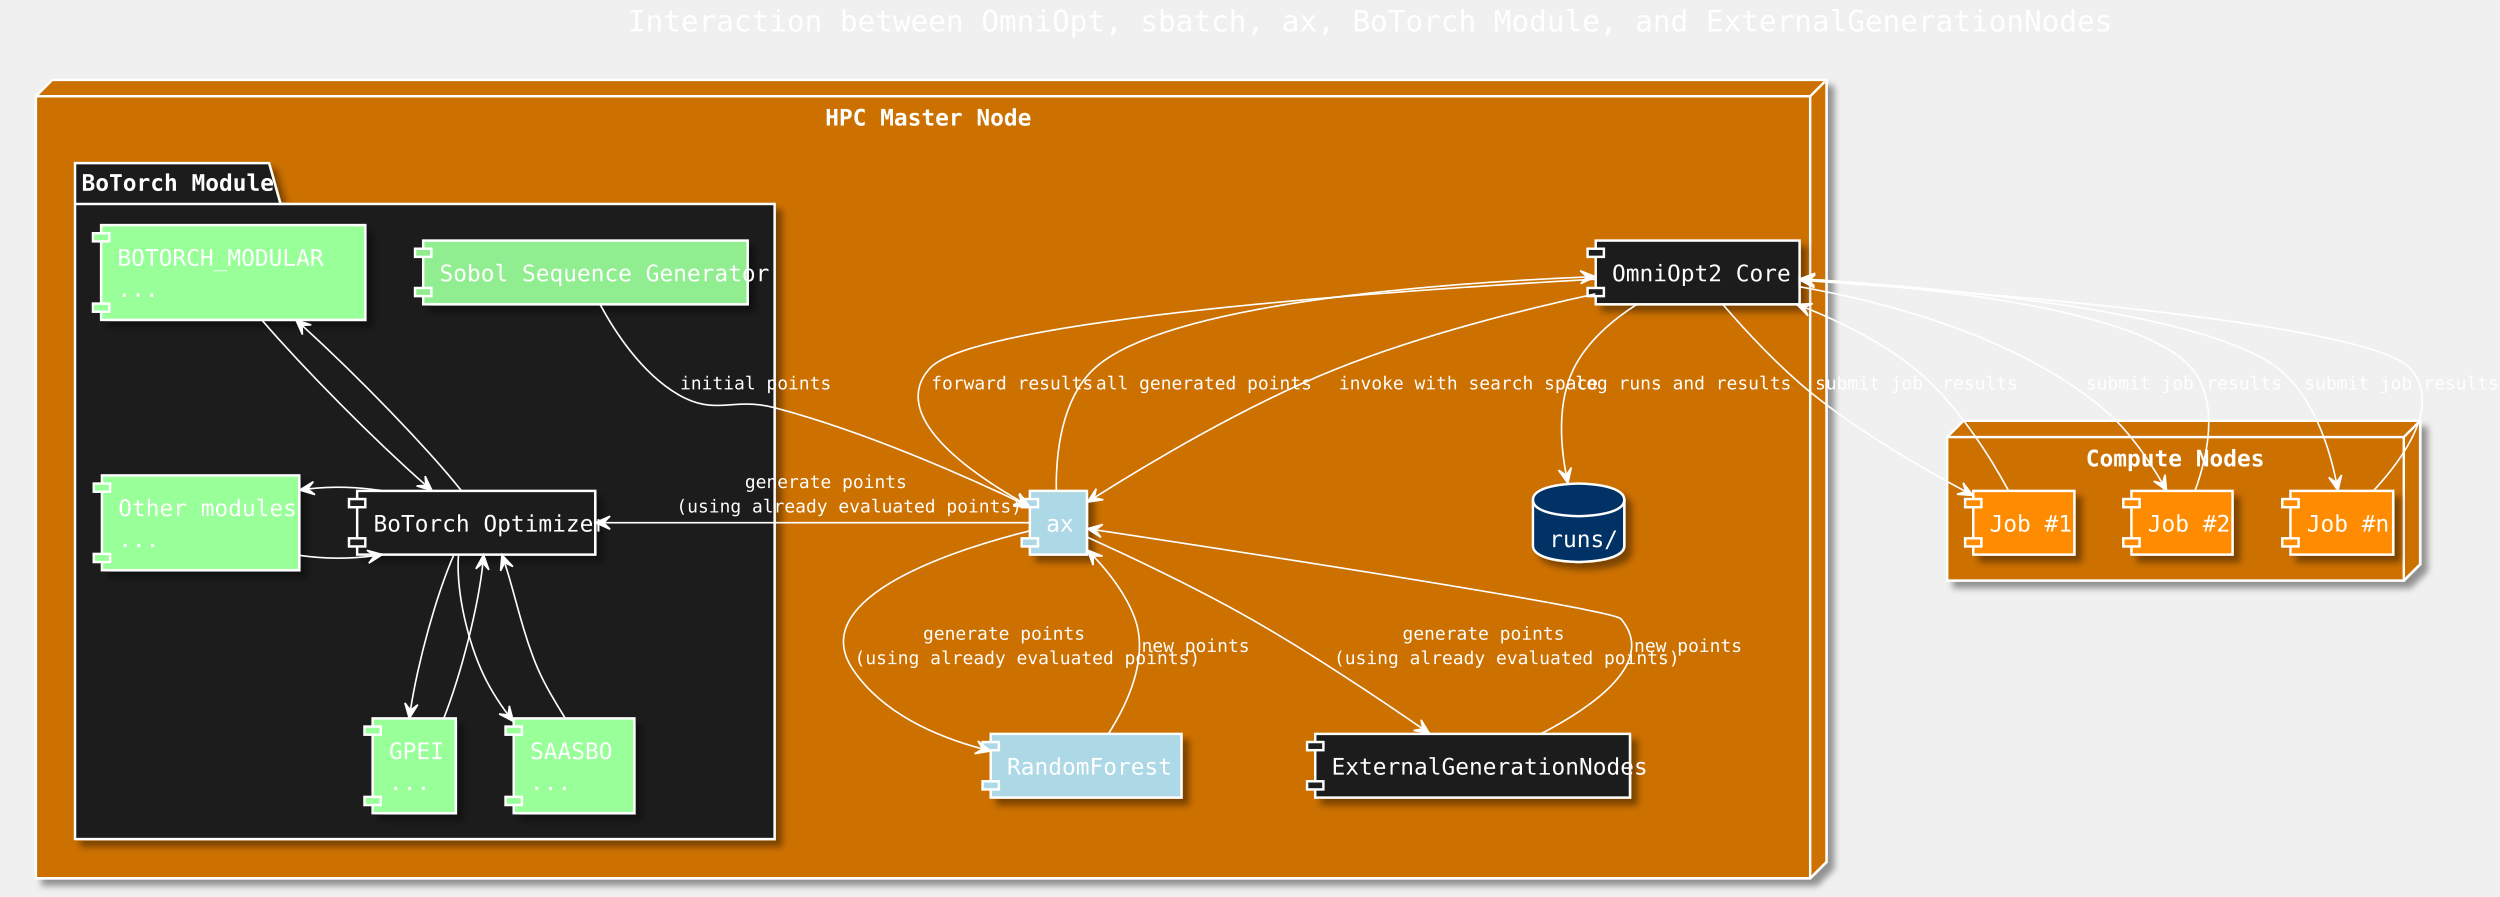
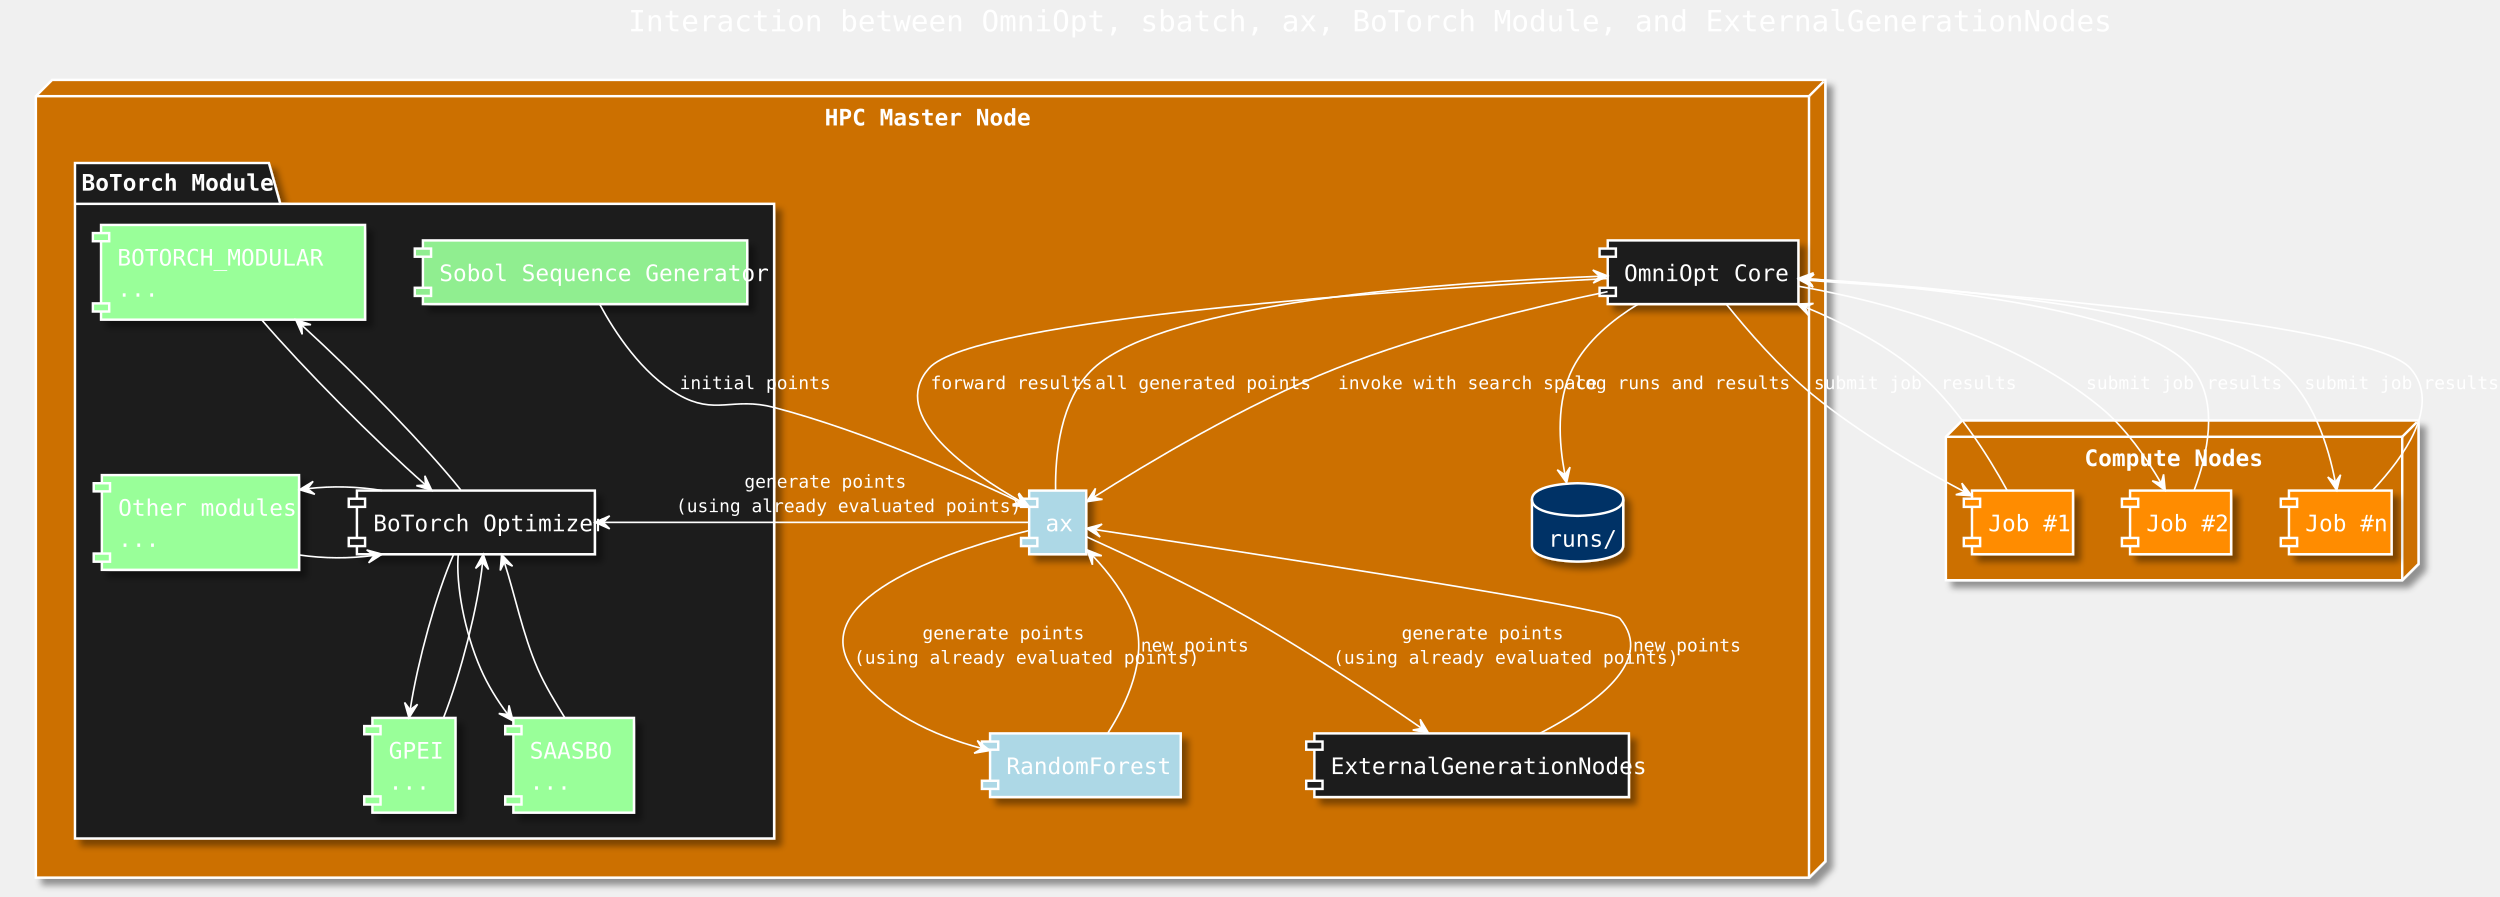
- <svg xmlns="http://www.w3.org/2000/svg" contentScriptType="application/ecmascript" contentStyleType="text/css" height="550px" preserveAspectRatio="none" style="width:1533px;height:550px;background:#000000;" version="1.1" viewBox="0 0 1533 550" width="1533px" zoomAndPan="magnify">
+ <svg xmlns="http://www.w3.org/2000/svg" contentScriptType="application/ecmascript" contentStyleType="text/css" height="550px" preserveAspectRatio="none" style="width:1534px;height:550px;background:#000000;" version="1.1" viewBox="0 0 1534 550" width="1534px" zoomAndPan="magnify">
  <defs>
-     <filter height="300%" id="fp5x5ik57xyg7" width="300%" x="-1" y="-1">
+     <filter height="300%" id="f19sff1q43s5av" width="300%" x="-1" y="-1">
      <feGaussianBlur result="blurOut" stdDeviation="2.0" />
      <feColorMatrix in="blurOut" result="blurOut2" type="matrix" values="0 0 0 0 0 0 0 0 0 0 0 0 0 0 0 0 0 0 .4 0" />
      <feOffset dx="4.0" dy="4.0" in="blurOut2" result="blurOut3" />
      <feBlend in="SourceGraphic" in2="blurOut3" mode="normal" />
    </filter>
  </defs>
  <g>
-     <text fill="#FFFFFF" font-family="Monospace" font-size="18" lengthAdjust="spacingAndGlyphs" textLength="770" x="385" y="19.242">Interaction between OmniOpt, sbatch, ax, BoTorch Module, and ExternalGenerationNodes</text>
-     <polygon fill="#CC7000" filter="url(#fp5x5ik57xyg7)" points="22,59.016,32,49.016,1120,49.016,1120,528.516,1110,538.516,22,538.516,22,59.016" style="stroke: #FFFFFF; stroke-width: 1.5;" />
+     <text fill="#FFFFFF" font-family="Monospace" font-size="18" lengthAdjust="spacingAndGlyphs" textLength="770" x="385.5" y="19.242">Interaction between OmniOpt, sbatch, ax, BoTorch Module, and ExternalGenerationNodes</text>
+     <polygon fill="#CC7000" filter="url(#f19sff1q43s5av)" points="22,59.016,32,49.016,1120,49.016,1120,528.516,1110,538.516,22,538.516,22,59.016" style="stroke: #FFFFFF; stroke-width: 1.5;" />
    <line style="stroke: #FFFFFF; stroke-width: 1.5;" x1="1110" x2="1119" y1="59.016" y2="50.016" />
    <line style="stroke: #FFFFFF; stroke-width: 1.5;" x1="22" x2="1110" y1="59.016" y2="59.016" />
    <line style="stroke: #FFFFFF; stroke-width: 1.5;" x1="1110" x2="1110" y1="59.016" y2="538.516" />
    <text fill="#FFFFFF" font-family="Monospace" font-size="14" font-weight="bold" lengthAdjust="spacingAndGlyphs" textLength="122" x="506" y="76.982">HPC Master Node</text>
-     <polygon fill="#1E1E1E" filter="url(#fp5x5ik57xyg7)" points="46,100.016,165,100.016,172,125.084,475,125.084,475,514.516,46,514.516,46,100.016" style="stroke: #FFFFFF; stroke-width: 1.5;" />
+     <polygon fill="#1E1E1E" filter="url(#f19sff1q43s5av)" points="46,100.016,165,100.016,172,125.084,475,125.084,475,514.516,46,514.516,46,100.016" style="stroke: #FFFFFF; stroke-width: 1.5;" />
    <line style="stroke: #FFFFFF; stroke-width: 1.5;" x1="46" x2="172" y1="125.084" y2="125.084" />
    <text fill="#FFFFFF" font-family="Monospace" font-size="14" font-weight="bold" lengthAdjust="spacingAndGlyphs" textLength="113" x="50" y="116.982">BoTorch Module</text>
-     <polygon fill="#CC7000" filter="url(#fp5x5ik57xyg7)" points="1194,268.016,1204,258.016,1484,258.016,1484,346.016,1474,356.016,1194,356.016,1194,268.016" style="stroke: #FFFFFF; stroke-width: 1.5;" />
+     <polygon fill="#CC7000" filter="url(#f19sff1q43s5av)" points="1194,268.016,1204,258.016,1484,258.016,1484,346.016,1474,356.016,1194,356.016,1194,268.016" style="stroke: #FFFFFF; stroke-width: 1.5;" />
    <line style="stroke: #FFFFFF; stroke-width: 1.5;" x1="1474" x2="1483" y1="268.016" y2="259.016" />
    <line style="stroke: #FFFFFF; stroke-width: 1.5;" x1="1194" x2="1474" y1="268.016" y2="268.016" />
    <line style="stroke: #FFFFFF; stroke-width: 1.5;" x1="1474" x2="1474" y1="268.016" y2="356.016" />
    <text fill="#FFFFFF" font-family="Monospace" font-size="14" font-weight="bold" lengthAdjust="spacingAndGlyphs" textLength="112" x="1279" y="285.982">Compute Nodes</text>
-     <rect fill="#1E1E1E" filter="url(#fp5x5ik57xyg7)" height="39.068" style="stroke: #FFFFFF; stroke-width: 1.5;" width="125" x="978.5" y="147.516" />
-     <rect fill="#1E1E1E" height="5" style="stroke: #FFFFFF; stroke-width: 1.5;" width="10" x="973.5" y="152.516" />
-     <rect fill="#1E1E1E" height="5" style="stroke: #FFFFFF; stroke-width: 1.5;" width="10" x="973.5" y="176.584" />
-     <text fill="#FFFFFF" font-family="Monospace" font-size="14" lengthAdjust="spacingAndGlyphs" textLength="105" x="988.5" y="172.482">OmniOpt2 Core</text>
-     <rect fill="#ADD8E6" filter="url(#fp5x5ik57xyg7)" height="39.068" style="stroke: #FFFFFF; stroke-width: 1.5;" width="35" x="631.5" y="301.016" />
+     <rect fill="#1E1E1E" filter="url(#f19sff1q43s5av)" height="39.068" style="stroke: #FFFFFF; stroke-width: 1.5;" width="117" x="986.5" y="147.516" />
+     <rect fill="#1E1E1E" height="5" style="stroke: #FFFFFF; stroke-width: 1.5;" width="10" x="981.5" y="152.516" />
+     <rect fill="#1E1E1E" height="5" style="stroke: #FFFFFF; stroke-width: 1.5;" width="10" x="981.5" y="176.584" />
+     <text fill="#FFFFFF" font-family="Monospace" font-size="14" lengthAdjust="spacingAndGlyphs" textLength="97" x="996.5" y="172.482">OmniOpt Core</text>
+     <rect fill="#ADD8E6" filter="url(#f19sff1q43s5av)" height="39.068" style="stroke: #FFFFFF; stroke-width: 1.5;" width="35" x="631.5" y="301.016" />
    <rect fill="#ADD8E6" height="5" style="stroke: #FFFFFF; stroke-width: 1.5;" width="10" x="626.5" y="306.016" />
    <rect fill="#ADD8E6" height="5" style="stroke: #FFFFFF; stroke-width: 1.5;" width="10" x="626.5" y="330.084" />
    <text fill="#FFFFFF" font-family="Monospace" font-size="14" lengthAdjust="spacingAndGlyphs" textLength="15" x="641.5" y="325.982">ax</text>
-     <rect fill="#1E1E1E" filter="url(#fp5x5ik57xyg7)" height="39.068" style="stroke: #FFFFFF; stroke-width: 1.5;" width="193" x="806.5" y="450.016" />
+     <rect fill="#1E1E1E" filter="url(#f19sff1q43s5av)" height="39.068" style="stroke: #FFFFFF; stroke-width: 1.5;" width="193" x="806.5" y="450.016" />
    <rect fill="#1E1E1E" height="5" style="stroke: #FFFFFF; stroke-width: 1.5;" width="10" x="801.5" y="455.016" />
    <rect fill="#1E1E1E" height="5" style="stroke: #FFFFFF; stroke-width: 1.5;" width="10" x="801.5" y="479.084" />
    <text fill="#FFFFFF" font-family="Monospace" font-size="14" lengthAdjust="spacingAndGlyphs" textLength="173" x="816.5" y="474.982">ExternalGenerationNodes</text>
-     <rect fill="#ADD8E6" filter="url(#fp5x5ik57xyg7)" height="39.068" style="stroke: #FFFFFF; stroke-width: 1.5;" width="117" x="607.5" y="450.016" />
+     <rect fill="#ADD8E6" filter="url(#f19sff1q43s5av)" height="39.068" style="stroke: #FFFFFF; stroke-width: 1.5;" width="117" x="607.5" y="450.016" />
    <rect fill="#ADD8E6" height="5" style="stroke: #FFFFFF; stroke-width: 1.5;" width="10" x="602.5" y="455.016" />
    <rect fill="#ADD8E6" height="5" style="stroke: #FFFFFF; stroke-width: 1.5;" width="10" x="602.5" y="479.084" />
    <text fill="#FFFFFF" font-family="Monospace" font-size="14" lengthAdjust="spacingAndGlyphs" textLength="97" x="617.5" y="474.982">RandomForest</text>
-     <path d="M940,306.516 C940,296.516 968,296.516 968,296.516 C968,296.516 996,296.516 996,306.516 L996,334.584 C996,344.584 968,344.584 968,344.584 C968,344.584 940,344.584 940,334.584 L940,306.516 " fill="#003166" filter="url(#fp5x5ik57xyg7)" style="stroke: #FFFFFF; stroke-width: 1.5;" />
+     <path d="M940,306.516 C940,296.516 968,296.516 968,296.516 C968,296.516 996,296.516 996,306.516 L996,334.584 C996,344.584 968,344.584 968,344.584 C968,344.584 940,344.584 940,334.584 L940,306.516 " fill="#003166" filter="url(#f19sff1q43s5av)" style="stroke: #FFFFFF; stroke-width: 1.5;" />
    <path d="M940,306.516 C940,316.516 968,316.516 968,316.516 C968,316.516 996,316.516 996,306.516 " fill="none" style="stroke: #FFFFFF; stroke-width: 1.5;" />
    <text fill="#FFFFFF" font-family="Monospace" font-size="14" lengthAdjust="spacingAndGlyphs" textLength="36" x="950" y="335.482">runs/</text>
-     <rect fill="#90EE90" filter="url(#fp5x5ik57xyg7)" height="39.068" style="stroke: #FFFFFF; stroke-width: 1.5;" width="199" x="259.5" y="147.516" />
+     <rect fill="#90EE90" filter="url(#f19sff1q43s5av)" height="39.068" style="stroke: #FFFFFF; stroke-width: 1.5;" width="199" x="259.5" y="147.516" />
    <rect fill="#90EE90" height="5" style="stroke: #FFFFFF; stroke-width: 1.5;" width="10" x="254.5" y="152.516" />
    <rect fill="#90EE90" height="5" style="stroke: #FFFFFF; stroke-width: 1.5;" width="10" x="254.5" y="176.584" />
    <text fill="#FFFFFF" font-family="Monospace" font-size="14" lengthAdjust="spacingAndGlyphs" textLength="179" x="269.5" y="172.482">Sobol Sequence Generator</text>
-     <rect fill="#1E1E1E" filter="url(#fp5x5ik57xyg7)" height="39.068" style="stroke: #FFFFFF; stroke-width: 1.5;" width="146" x="219" y="301.016" />
+     <rect fill="#1E1E1E" filter="url(#f19sff1q43s5av)" height="39.068" style="stroke: #FFFFFF; stroke-width: 1.5;" width="146" x="219" y="301.016" />
    <rect fill="#1E1E1E" height="5" style="stroke: #FFFFFF; stroke-width: 1.5;" width="10" x="214" y="306.016" />
    <rect fill="#1E1E1E" height="5" style="stroke: #FFFFFF; stroke-width: 1.5;" width="10" x="214" y="330.084" />
    <text fill="#FFFFFF" font-family="Monospace" font-size="14" lengthAdjust="spacingAndGlyphs" textLength="126" x="229" y="325.982">BoTorch Optimizer</text>
-     <rect fill="#99FF99" filter="url(#fp5x5ik57xyg7)" height="58.136" style="stroke: #FFFFFF; stroke-width: 1.5;" width="162" x="62" y="138.016" />
+     <rect fill="#99FF99" filter="url(#f19sff1q43s5av)" height="58.136" style="stroke: #FFFFFF; stroke-width: 1.5;" width="162" x="62" y="138.016" />
    <rect fill="#99FF99" height="5" style="stroke: #FFFFFF; stroke-width: 1.5;" width="10" x="57" y="143.016" />
    <rect fill="#99FF99" height="5" style="stroke: #FFFFFF; stroke-width: 1.5;" width="10" x="57" y="186.152" />
    <text fill="#FFFFFF" font-family="Monospace" font-size="14" lengthAdjust="spacingAndGlyphs" textLength="142" x="72" y="162.982">BOTORCH_MODULAR</text>
    <text fill="#FFFFFF" font-family="Monospace" font-size="14" lengthAdjust="spacingAndGlyphs" textLength="12" x="72" y="182.05">...</text>
-     <rect fill="#99FF99" filter="url(#fp5x5ik57xyg7)" height="58.136" style="stroke: #FFFFFF; stroke-width: 1.5;" width="51" x="228.5" y="440.516" />
+     <rect fill="#99FF99" filter="url(#f19sff1q43s5av)" height="58.136" style="stroke: #FFFFFF; stroke-width: 1.5;" width="51" x="228.5" y="440.516" />
    <rect fill="#99FF99" height="5" style="stroke: #FFFFFF; stroke-width: 1.5;" width="10" x="223.5" y="445.516" />
    <rect fill="#99FF99" height="5" style="stroke: #FFFFFF; stroke-width: 1.5;" width="10" x="223.5" y="488.652" />
    <text fill="#FFFFFF" font-family="Monospace" font-size="14" lengthAdjust="spacingAndGlyphs" textLength="31" x="238.5" y="465.482">GPEI</text>
    <text fill="#FFFFFF" font-family="Monospace" font-size="14" lengthAdjust="spacingAndGlyphs" textLength="12" x="238.5" y="484.55">...</text>
-     <rect fill="#99FF99" filter="url(#fp5x5ik57xyg7)" height="58.136" style="stroke: #FFFFFF; stroke-width: 1.5;" width="74" x="315" y="440.516" />
+     <rect fill="#99FF99" filter="url(#f19sff1q43s5av)" height="58.136" style="stroke: #FFFFFF; stroke-width: 1.5;" width="74" x="315" y="440.516" />
    <rect fill="#99FF99" height="5" style="stroke: #FFFFFF; stroke-width: 1.5;" width="10" x="310" y="445.516" />
    <rect fill="#99FF99" height="5" style="stroke: #FFFFFF; stroke-width: 1.5;" width="10" x="310" y="488.652" />
    <text fill="#FFFFFF" font-family="Monospace" font-size="14" lengthAdjust="spacingAndGlyphs" textLength="54" x="325" y="465.482">SAASBO</text>
    <text fill="#FFFFFF" font-family="Monospace" font-size="14" lengthAdjust="spacingAndGlyphs" textLength="12" x="325" y="484.55">...</text>
-     <rect fill="#99FF99" filter="url(#fp5x5ik57xyg7)" height="58.136" style="stroke: #FFFFFF; stroke-width: 1.5;" width="121" x="62.5" y="291.516" />
+     <rect fill="#99FF99" filter="url(#f19sff1q43s5av)" height="58.136" style="stroke: #FFFFFF; stroke-width: 1.5;" width="121" x="62.5" y="291.516" />
    <rect fill="#99FF99" height="5" style="stroke: #FFFFFF; stroke-width: 1.5;" width="10" x="57.5" y="296.516" />
    <rect fill="#99FF99" height="5" style="stroke: #FFFFFF; stroke-width: 1.5;" width="10" x="57.5" y="339.652" />
    <text fill="#FFFFFF" font-family="Monospace" font-size="14" lengthAdjust="spacingAndGlyphs" textLength="101" x="72.5" y="316.482">Other modules</text>
    <text fill="#FFFFFF" font-family="Monospace" font-size="14" lengthAdjust="spacingAndGlyphs" textLength="12" x="72.5" y="335.55">...</text>
-     <rect fill="#FF8C00" filter="url(#fp5x5ik57xyg7)" height="39.068" style="stroke: #FFFFFF; stroke-width: 1.5;" width="62" x="1210" y="301.016" />
+     <rect fill="#FF8C00" filter="url(#f19sff1q43s5av)" height="39.068" style="stroke: #FFFFFF; stroke-width: 1.5;" width="62" x="1210" y="301.016" />
    <rect fill="#FF8C00" height="5" style="stroke: #FFFFFF; stroke-width: 1.5;" width="10" x="1205" y="306.016" />
    <rect fill="#FF8C00" height="5" style="stroke: #FFFFFF; stroke-width: 1.5;" width="10" x="1205" y="330.084" />
    <text fill="#FFFFFF" font-family="Monospace" font-size="14" lengthAdjust="spacingAndGlyphs" textLength="42" x="1220" y="325.982">Job #1</text>
-     <rect fill="#FF8C00" filter="url(#fp5x5ik57xyg7)" height="39.068" style="stroke: #FFFFFF; stroke-width: 1.5;" width="62" x="1307" y="301.016" />
+     <rect fill="#FF8C00" filter="url(#f19sff1q43s5av)" height="39.068" style="stroke: #FFFFFF; stroke-width: 1.5;" width="62" x="1307" y="301.016" />
    <rect fill="#FF8C00" height="5" style="stroke: #FFFFFF; stroke-width: 1.5;" width="10" x="1302" y="306.016" />
    <rect fill="#FF8C00" height="5" style="stroke: #FFFFFF; stroke-width: 1.5;" width="10" x="1302" y="330.084" />
    <text fill="#FFFFFF" font-family="Monospace" font-size="14" lengthAdjust="spacingAndGlyphs" textLength="42" x="1317" y="325.982">Job #2</text>
-     <rect fill="#FF8C00" filter="url(#fp5x5ik57xyg7)" height="39.068" style="stroke: #FFFFFF; stroke-width: 1.5;" width="63" x="1404.5" y="301.016" />
+     <rect fill="#FF8C00" filter="url(#f19sff1q43s5av)" height="39.068" style="stroke: #FFFFFF; stroke-width: 1.5;" width="63" x="1404.5" y="301.016" />
    <rect fill="#FF8C00" height="5" style="stroke: #FFFFFF; stroke-width: 1.5;" width="10" x="1399.5" y="306.016" />
    <rect fill="#FF8C00" height="5" style="stroke: #FFFFFF; stroke-width: 1.5;" width="10" x="1399.5" y="330.084" />
    <text fill="#FFFFFF" font-family="Monospace" font-size="14" lengthAdjust="spacingAndGlyphs" textLength="43" x="1414.5" y="325.982">Job #n</text>
    <path d="M282.71,300.626 C262.75,275.386 219.08,230.316 185.5,199.806 " fill="none" id="botorch-&gt;modular" style="stroke: #FFFFFF; stroke-width: 1.0;" />
    <polygon fill="#FFFFFF" points="181.45,196.156,185.445,205.158,185.159,199.508,190.809,199.223,181.45,196.156" style="stroke: #FFFFFF; stroke-width: 1.0;" />
    <path d="M160.5,196.156 C185.56,225.396 230.25,270.546 260.87,297.346 " fill="none" id="modular-&gt;botorch" style="stroke: #FFFFFF; stroke-width: 1.0;" />
    <polygon fill="#FFFFFF" points="264.9,300.846,260.706,291.935,261.117,297.577,255.475,297.988,264.9,300.846" style="stroke: #FFFFFF; stroke-width: 1.0;" />
    <path d="M278.36,340.136 C267.73,364.086 256.19,406.116 251.68,435.536 " fill="none" id="botorch-&gt;gpei" style="stroke: #FFFFFF; stroke-width: 1.0;" />
    <polygon fill="#FFFFFF" points="250.97,440.506,256.192,432.156,251.671,435.555,248.272,431.034,250.97,440.506" style="stroke: #FFFFFF; stroke-width: 1.0;" />
    <path d="M272.11,440.506 C282.92,412.996 293.46,371.456 296.09,345.436 " fill="none" id="gpei-&gt;botorch" style="stroke: #FFFFFF; stroke-width: 1.0;" />
    <polygon fill="#FFFFFF" points="296.53,340.136,291.796,348.773,296.115,345.119,299.769,349.437,296.53,340.136" style="stroke: #FFFFFF; stroke-width: 1.0;" />
    <path d="M281.16,340.226 C279.64,358.706 284.91,387.446 295,410.516 C299.17,420.046 304.99,429.656 311.52,438.226 " fill="none" id="botorch-&gt;saasbo" style="stroke: #FFFFFF; stroke-width: 1.0;" />
    <polygon fill="#FFFFFF" points="314.78,442.346,312.324,432.808,311.674,438.428,306.055,437.778,314.78,442.346" style="stroke: #FFFFFF; stroke-width: 1.0;" />
    <path d="M346.5,440.296 C340.94,431.216 334.51,420.826 330,410.516 C320.77,389.426 315.58,363.596 309.52,345.206 " fill="none" id="saasbo-&gt;botorch" style="stroke: #FFFFFF; stroke-width: 1.0;" />
    <polygon fill="#FFFFFF" points="307.78,340.226,306.955,350.04,309.421,344.949,314.512,347.415,307.78,340.226" style="stroke: #FFFFFF; stroke-width: 1.0;" />
    <path d="M183.73,340.546 C198.93,342.746 214.13,342.836 229.33,340.816 " fill="none" id="othermodules-&gt;botorch" style="stroke: #FFFFFF; stroke-width: 1.0;" />
    <polygon fill="#FFFFFF" points="234.48,340.046,224.986,337.428,229.536,340.789,226.174,345.339,234.48,340.046" style="stroke: #FFFFFF; stroke-width: 1.0;" />
    <path d="M234.48,300.986 C219.29,298.486 204.09,298.096 188.89,299.826 " fill="none" id="botorch-&gt;othermodules" style="stroke: #FFFFFF; stroke-width: 1.0;" />
    <polygon fill="#FFFFFF" points="183.73,300.486,193.169,303.299,188.689,299.845,192.143,295.365,183.73,300.486" style="stroke: #FFFFFF; stroke-width: 1.0;" />
-     <path d="M978.26,180.206 C933.3,189.966 871.79,205.416 820,226.016 C763.96,248.306 703.07,284.876 671.24,305.046 " fill="none" id="OmniOptCore-&gt;ax_module" style="stroke: #FFFFFF; stroke-width: 1.0;" />
-     <polygon fill="#FFFFFF" points="666.76,307.896,676.5,306.432,670.976,305.209,672.2,299.686,666.76,307.896" style="stroke: #FFFFFF; stroke-width: 1.0;" />
+     <path d="M986.41,178.946 C940.25,188.546 874.77,204.376 820,226.016 C763.91,248.176 703.04,284.806 671.23,305.006 " fill="none" id="OmniOptCore-&gt;ax_module" style="stroke: #FFFFFF; stroke-width: 1.0;" />
+     <polygon fill="#FFFFFF" points="666.75,307.866,676.49,306.402,670.966,305.179,672.19,299.656,666.75,307.866" style="stroke: #FFFFFF; stroke-width: 1.0;" />
    <text fill="#FFFFFF" font-family="Monospace" font-size="11" lengthAdjust="spacingAndGlyphs" textLength="130" x="821" y="238.775">invoke with search space</text>
-     <path d="M647.73,300.716 C647.4,279.376 650.46,245.066 671,226.016 C713.8,186.336 878.55,173.786 973.15,169.826 " fill="none" id="ax_module-&gt;OmniOptCore" style="stroke: #FFFFFF; stroke-width: 1.0;" />
-     <polygon fill="#FFFFFF" points="978.16,169.626,969.007,165.989,973.164,169.826,969.327,173.982,978.16,169.626" style="stroke: #FFFFFF; stroke-width: 1.0;" />
+     <path d="M647.72,300.716 C647.39,279.366 650.44,245.046 671,226.016 C715.06,185.236 886.77,173.126 981.45,169.526 " fill="none" id="ax_module-&gt;OmniOptCore" style="stroke: #FFFFFF; stroke-width: 1.0;" />
+     <polygon fill="#FFFFFF" points="986.46,169.346,977.318,165.683,981.463,169.531,977.615,173.677,986.46,169.346" style="stroke: #FFFFFF; stroke-width: 1.0;" />
    <text fill="#FFFFFF" font-family="Monospace" font-size="11" lengthAdjust="spacingAndGlyphs" textLength="105" x="672" y="238.775">all generated points</text>
-     <path d="M978.05,171.206 C855.96,178.026 596.61,195.926 570,226.016 C544.37,254.996 595.14,290.046 626.61,307.876 " fill="none" id="OmniOptCore-&gt;ax_module-1" style="stroke: #FFFFFF; stroke-width: 1.0;" />
-     <polygon fill="#FFFFFF" points="631.11,310.376,625.196,302.5,626.743,307.942,621.301,309.488,631.11,310.376" style="stroke: #FFFFFF; stroke-width: 1.0;" />
+     <path d="M986.18,170.906 C865.14,177.456 597.19,195.306 570,226.016 C544.36,254.986 595.13,290.036 626.61,307.866 " fill="none" id="OmniOptCore-&gt;ax_module-1" style="stroke: #FFFFFF; stroke-width: 1.0;" />
+     <polygon fill="#FFFFFF" points="631.1,310.376,625.195,302.494,626.735,307.937,621.292,309.477,631.1,310.376" style="stroke: #FFFFFF; stroke-width: 1.0;" />
    <text fill="#FFFFFF" font-family="Monospace" font-size="11" lengthAdjust="spacingAndGlyphs" textLength="81" x="571" y="238.775">forward results</text>
    <path d="M367.91,186.606 C377.31,204.006 393.82,229.186 416,242.016 C438.9,255.266 449.41,243.276 475,250.016 C531.37,264.856 594.07,292.966 626.63,308.506 " fill="none" id="sobol-&gt;ax_module" style="stroke: #FFFFFF; stroke-width: 1.0;" />
    <polygon fill="#FFFFFF" points="631.21,310.706,624.843,303.192,626.707,308.533,621.366,310.397,631.21,310.706" style="stroke: #FFFFFF; stroke-width: 1.0;" />
    <text fill="#FFFFFF" font-family="Monospace" font-size="11" lengthAdjust="spacingAndGlyphs" textLength="65" x="417" y="238.775">initial points</text>
    <path d="M631.41,320.516 C584.63,320.516 454.96,320.516 370.12,320.516 " fill="none" id="ax_module-&gt;botorch" style="stroke: #FFFFFF; stroke-width: 1.0;" />
    <polygon fill="#FFFFFF" points="365.11,320.516,374.11,324.516,370.11,320.516,374.11,316.516,365.11,320.516" style="stroke: #FFFFFF; stroke-width: 1.0;" />
    <text fill="#FFFFFF" font-family="Monospace" font-size="11" lengthAdjust="spacingAndGlyphs" textLength="83" x="456.75" y="299.275">generate points</text>
    <text fill="#FFFFFF" font-family="Monospace" font-size="11" lengthAdjust="spacingAndGlyphs" textLength="167" x="414.75" y="314.257">(using already evaluated points)</text>
    <path d="M666.54,329.316 C689.9,339.896 732.3,359.726 767,379.516 C804.23,400.746 845.15,428.106 872.28,446.856 " fill="none" id="ax_module-&gt;external_nodes" style="stroke: #FFFFFF; stroke-width: 1.0;" />
    <polygon fill="#FFFFFF" points="876.52,449.786,871.403,441.37,872.411,446.937,866.845,447.945,876.52,449.786" style="stroke: #FFFFFF; stroke-width: 1.0;" />
    <text fill="#FFFFFF" font-family="Monospace" font-size="11" lengthAdjust="spacingAndGlyphs" textLength="83" x="860" y="392.275">generate points</text>
    <text fill="#FFFFFF" font-family="Monospace" font-size="11" lengthAdjust="spacingAndGlyphs" textLength="167" x="818" y="407.257">(using already evaluated points)</text>
    <path d="M944.97,449.926 C978.34,432.606 1016.05,405.586 994,379.516 C988.72,373.276 748.23,336.496 671.95,324.966 " fill="none" id="external_nodes-&gt;ax_module" style="stroke: #FFFFFF; stroke-width: 1.0;" />
    <polygon fill="#FFFFFF" points="666.75,324.186,675.043,329.499,671.693,324.941,676.251,321.591,666.75,324.186" style="stroke: #FFFFFF; stroke-width: 1.0;" />
    <text fill="#FFFFFF" font-family="Monospace" font-size="11" lengthAdjust="spacingAndGlyphs" textLength="58" x="1002" y="399.775">new points</text>
    <path d="M631.43,325.506 C590.13,335.736 492.55,365.316 523,410.516 C540.83,436.986 573.02,451.376 602.35,459.206 " fill="none" id="ax_module-&gt;rf_nodes" style="stroke: #FFFFFF; stroke-width: 1.0;" />
    <polygon fill="#FFFFFF" points="607.41,460.496,599.67,454.406,602.563,459.266,597.703,462.16,607.41,460.496" style="stroke: #FFFFFF; stroke-width: 1.0;" />
    <text fill="#FFFFFF" font-family="Monospace" font-size="11" lengthAdjust="spacingAndGlyphs" textLength="83" x="566" y="392.275">generate points</text>
    <text fill="#FFFFFF" font-family="Monospace" font-size="11" lengthAdjust="spacingAndGlyphs" textLength="167" x="524" y="407.257">(using already evaluated points)</text>
    <path d="M679.83,449.706 C691.33,431.656 704.55,403.646 696,379.516 C690.83,364.936 680.27,351.346 670.46,340.986 " fill="none" id="rf_nodes-&gt;ax_module" style="stroke: #FFFFFF; stroke-width: 1.0;" />
    <polygon fill="#FFFFFF" points="666.9,337.326,670.305,346.567,670.385,340.911,676.042,340.991,666.9,337.326" style="stroke: #FFFFFF; stroke-width: 1.0;" />
    <text fill="#FFFFFF" font-family="Monospace" font-size="11" lengthAdjust="spacingAndGlyphs" textLength="58" x="700" y="399.775">new points</text>
-     <path d="M1056.43,186.686 C1070.06,202.516 1090.99,225.246 1112,242.016 C1141.34,265.436 1178.39,286.976 1205.24,301.376 " fill="none" id="OmniOptCore-&gt;Job1" style="stroke: #FFFFFF; stroke-width: 1.0;" />
-     <polygon fill="#FFFFFF" points="1209.8,303.806,1203.745,296.038,1205.389,301.451,1199.977,303.095,1209.8,303.806" style="stroke: #FFFFFF; stroke-width: 1.0;" />
+     <path d="M1059.37,186.766 C1072.11,202.636 1091.78,225.396 1112,242.016 C1141.1,265.936 1178.33,287.486 1205.31,301.756 " fill="none" id="OmniOptCore-&gt;Job1" style="stroke: #FFFFFF; stroke-width: 1.0;" />
+     <polygon fill="#FFFFFF" points="1209.89,304.166,1203.766,296.452,1205.459,301.85,1200.061,303.543,1209.89,304.166" style="stroke: #FFFFFF; stroke-width: 1.0;" />
    <text fill="#FFFFFF" font-family="Monospace" font-size="11" lengthAdjust="spacingAndGlyphs" textLength="56" x="1113" y="238.775">submit job</text>
-     <path d="M1231.54,300.706 C1220.29,279.986 1199.77,246.866 1174,226.016 C1154.25,210.046 1129.43,197.656 1106.59,188.506 " fill="none" id="Job1-&gt;OmniOptCore" style="stroke: #FFFFFF; stroke-width: 1.0;" />
-     <polygon fill="#FFFFFF" points="1101.75,186.606,1108.658,193.626,1106.402,188.438,1111.59,186.182,1101.75,186.606" style="stroke: #FFFFFF; stroke-width: 1.0;" />
+     <path d="M1231.49,300.756 C1220.21,280.086 1199.66,247.006 1174,226.016 C1154.57,210.116 1130.09,197.666 1107.69,188.446 " fill="none" id="Job1-&gt;OmniOptCore" style="stroke: #FFFFFF; stroke-width: 1.0;" />
+     <polygon fill="#FFFFFF" points="1102.94,186.526,1109.784,193.608,1107.575,188.4,1112.783,186.191,1102.94,186.526" style="stroke: #FFFFFF; stroke-width: 1.0;" />
    <text fill="#FFFFFF" font-family="Monospace" font-size="11" lengthAdjust="spacingAndGlyphs" textLength="35" x="1191" y="238.775">results</text>
-     <path d="M1103.62,175.866 C1157.78,185.436 1235.55,206.136 1289,250.016 C1304.51,262.756 1317.37,281.556 1326.01,296.396 " fill="none" id="OmniOptCore-&gt;Job2" style="stroke: #FFFFFF; stroke-width: 1.0;" />
+     <path d="M1103.71,175.666 C1157.06,185.206 1235.38,205.986 1289,250.016 C1304.51,262.756 1317.37,281.556 1326.01,296.396 " fill="none" id="OmniOptCore-&gt;Job2" style="stroke: #FFFFFF; stroke-width: 1.0;" />
    <polygon fill="#FFFFFF" points="1328.56,300.866,1327.585,291.065,1326.087,296.52,1320.632,295.022,1328.56,300.866" style="stroke: #FFFFFF; stroke-width: 1.0;" />
-     <text fill="#FFFFFF" font-family="Monospace" font-size="11" lengthAdjust="spacingAndGlyphs" textLength="56" x="1279" y="238.775">submit job</text>
-     <path d="M1346.08,300.686 C1353.57,279.966 1361.2,246.826 1344,226.016 C1314.78,190.676 1189.08,176.656 1109.04,171.256 " fill="none" id="Job2-&gt;OmniOptCore" style="stroke: #FFFFFF; stroke-width: 1.0;" />
-     <polygon fill="#FFFFFF" points="1103.84,170.916,1112.557,175.499,1108.829,171.245,1113.084,167.516,1103.84,170.916" style="stroke: #FFFFFF; stroke-width: 1.0;" />
-     <text fill="#FFFFFF" font-family="Monospace" font-size="11" lengthAdjust="spacingAndGlyphs" textLength="35" x="1353" y="238.775">results</text>
-     <path d="M1103.68,171.006 C1193.42,176.476 1352.59,190.936 1397,226.016 C1418.59,243.076 1428.36,274.206 1432.69,295.836 " fill="none" id="OmniOptCore-&gt;JobN" style="stroke: #FFFFFF; stroke-width: 1.0;" />
-     <polygon fill="#FFFFFF" points="1433.63,300.846,1435.889,291.26,1432.702,295.933,1428.028,292.745,1433.63,300.846" style="stroke: #FFFFFF; stroke-width: 1.0;" />
-     <text fill="#FFFFFF" font-family="Monospace" font-size="11" lengthAdjust="spacingAndGlyphs" textLength="56" x="1413" y="238.775">submit job</text>
-     <path d="M1455.48,300.846 C1474.31,280.556 1497.35,248.106 1478,226.016 C1454.09,198.716 1225.7,180.026 1108.97,172.176 " fill="none" id="JobN-&gt;OmniOptCore" style="stroke: #FFFFFF; stroke-width: 1.0;" />
-     <polygon fill="#FFFFFF" points="1103.84,171.836,1112.557,176.419,1108.829,172.165,1113.084,168.436,1103.84,171.836" style="stroke: #FFFFFF; stroke-width: 1.0;" />
-     <text fill="#FFFFFF" font-family="Monospace" font-size="11" lengthAdjust="spacingAndGlyphs" textLength="35" x="1486" y="238.775">results</text>
-     <path d="M1003.74,186.606 C988.82,196.166 973.24,209.356 965,226.016 C955.06,246.106 956.71,271.716 960.34,291.046 " fill="none" id="OmniOptCore-&gt;db_runs" style="stroke: #FFFFFF; stroke-width: 1.0;" />
-     <polygon fill="#FFFFFF" points="961.41,296.326,963.53,286.708,960.41,291.427,955.691,288.307,961.41,296.326" style="stroke: #FFFFFF; stroke-width: 1.0;" />
+     <text fill="#FFFFFF" font-family="Monospace" font-size="11" lengthAdjust="spacingAndGlyphs" textLength="56" x="1280" y="238.775">submit job</text>
+     <path d="M1346.36,300.696 C1354.15,279.986 1362.2,246.856 1345,226.016 C1315.64,190.436 1187.69,176.426 1108.67,171.106 " fill="none" id="Job2-&gt;OmniOptCore" style="stroke: #FFFFFF; stroke-width: 1.0;" />
+     <polygon fill="#FFFFFF" points="1103.54,170.766,1112.258,175.347,1108.529,171.094,1112.783,167.365,1103.54,170.766" style="stroke: #FFFFFF; stroke-width: 1.0;" />
+     <text fill="#FFFFFF" font-family="Monospace" font-size="11" lengthAdjust="spacingAndGlyphs" textLength="35" x="1354" y="238.775">results</text>
+     <path d="M1103.55,170.806 C1191.85,176.116 1353.53,190.506 1398,226.016 C1419.42,243.126 1428.85,274.246 1432.95,295.856 " fill="none" id="OmniOptCore-&gt;JobN" style="stroke: #FFFFFF; stroke-width: 1.0;" />
+     <polygon fill="#FFFFFF" points="1433.83,300.866,1436.202,291.307,1432.959,295.942,1428.324,292.7,1433.83,300.866" style="stroke: #FFFFFF; stroke-width: 1.0;" />
+     <text fill="#FFFFFF" font-family="Monospace" font-size="11" lengthAdjust="spacingAndGlyphs" textLength="56" x="1414" y="238.775">submit job</text>
+     <path d="M1455.8,300.886 C1474.94,280.626 1498.42,248.196 1479,226.016 C1455.01,198.606 1223.7,179.736 1108.93,171.976 " fill="none" id="JobN-&gt;OmniOptCore" style="stroke: #FFFFFF; stroke-width: 1.0;" />
+     <polygon fill="#FFFFFF" points="1103.89,171.636,1112.594,176.244,1108.878,171.979,1113.143,168.263,1103.89,171.636" style="stroke: #FFFFFF; stroke-width: 1.0;" />
+     <text fill="#FFFFFF" font-family="Monospace" font-size="11" lengthAdjust="spacingAndGlyphs" textLength="35" x="1487" y="238.775">results</text>
+     <path d="M1004.99,186.686 C989.55,196.136 973.58,209.206 965,226.016 C954.81,245.986 956.48,271.596 960.19,290.966 " fill="none" id="OmniOptCore-&gt;db_runs" style="stroke: #FFFFFF; stroke-width: 1.0;" />
+     <polygon fill="#FFFFFF" points="961.28,296.256,963.373,286.632,960.266,291.36,955.539,288.253,961.28,296.256" style="stroke: #FFFFFF; stroke-width: 1.0;" />
    <text fill="#FFFFFF" font-family="Monospace" font-size="11" lengthAdjust="spacingAndGlyphs" textLength="105" x="966" y="238.775">log runs and results</text>
  </g>
</svg>
